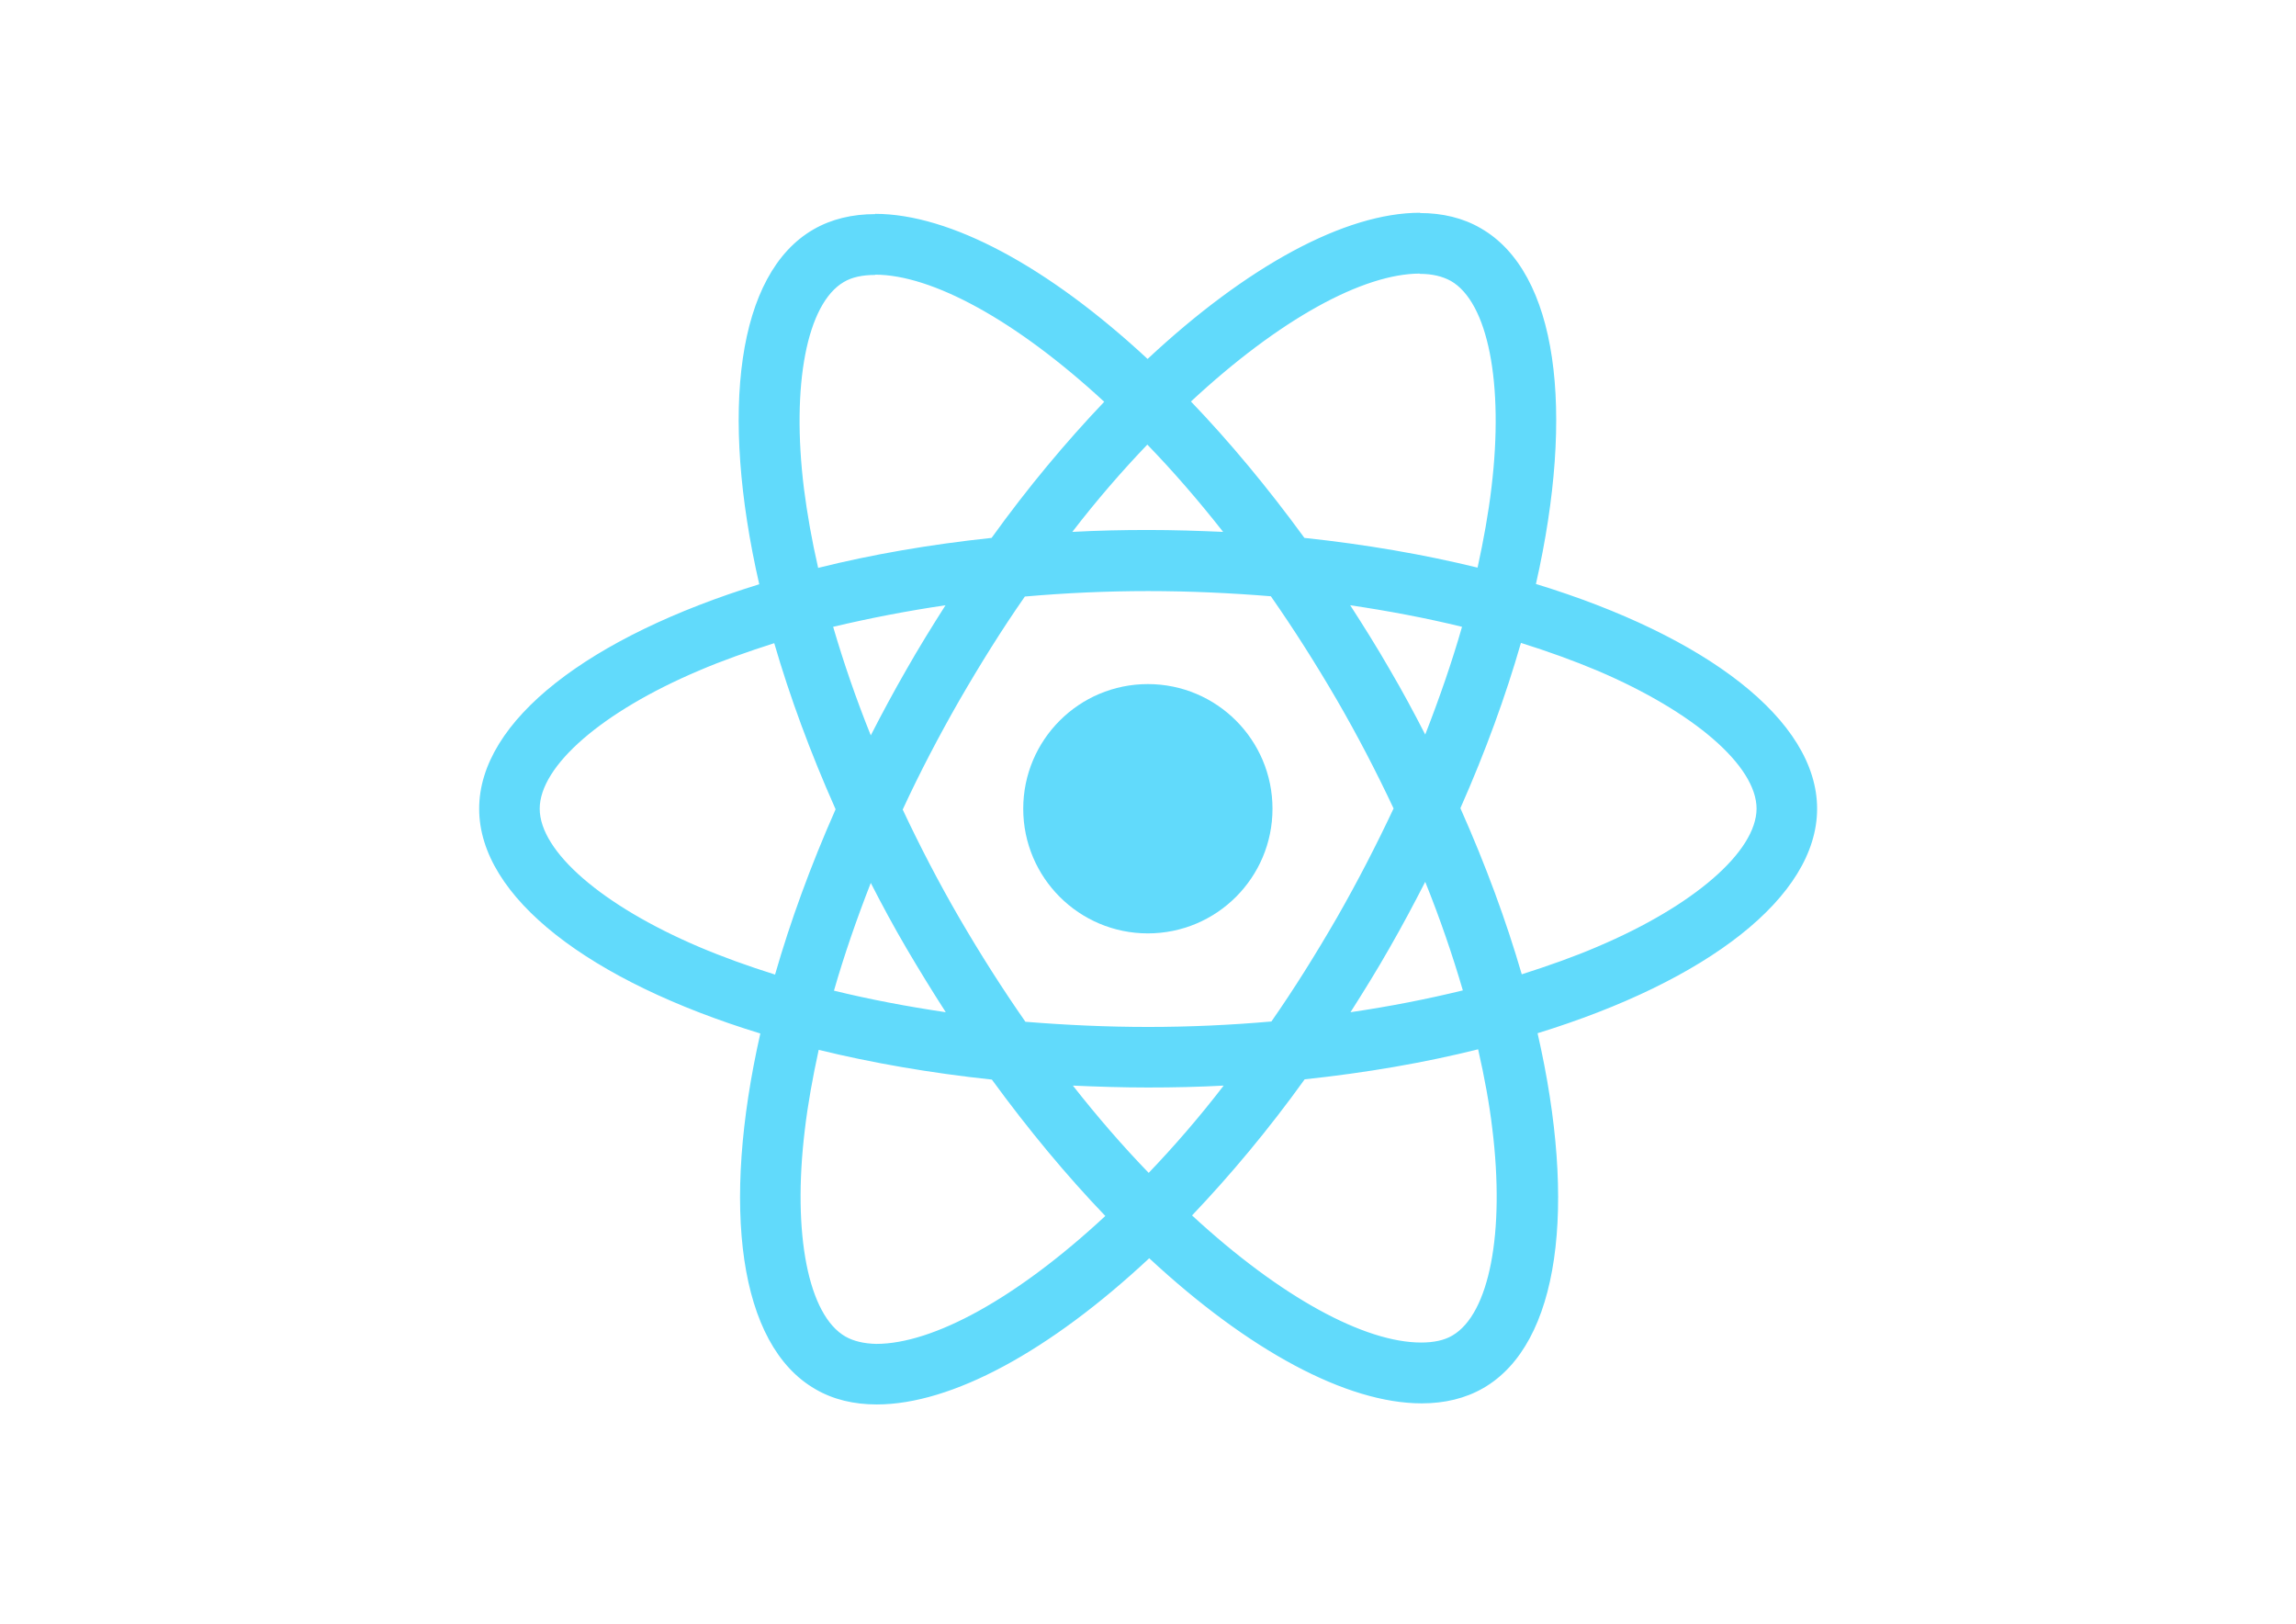
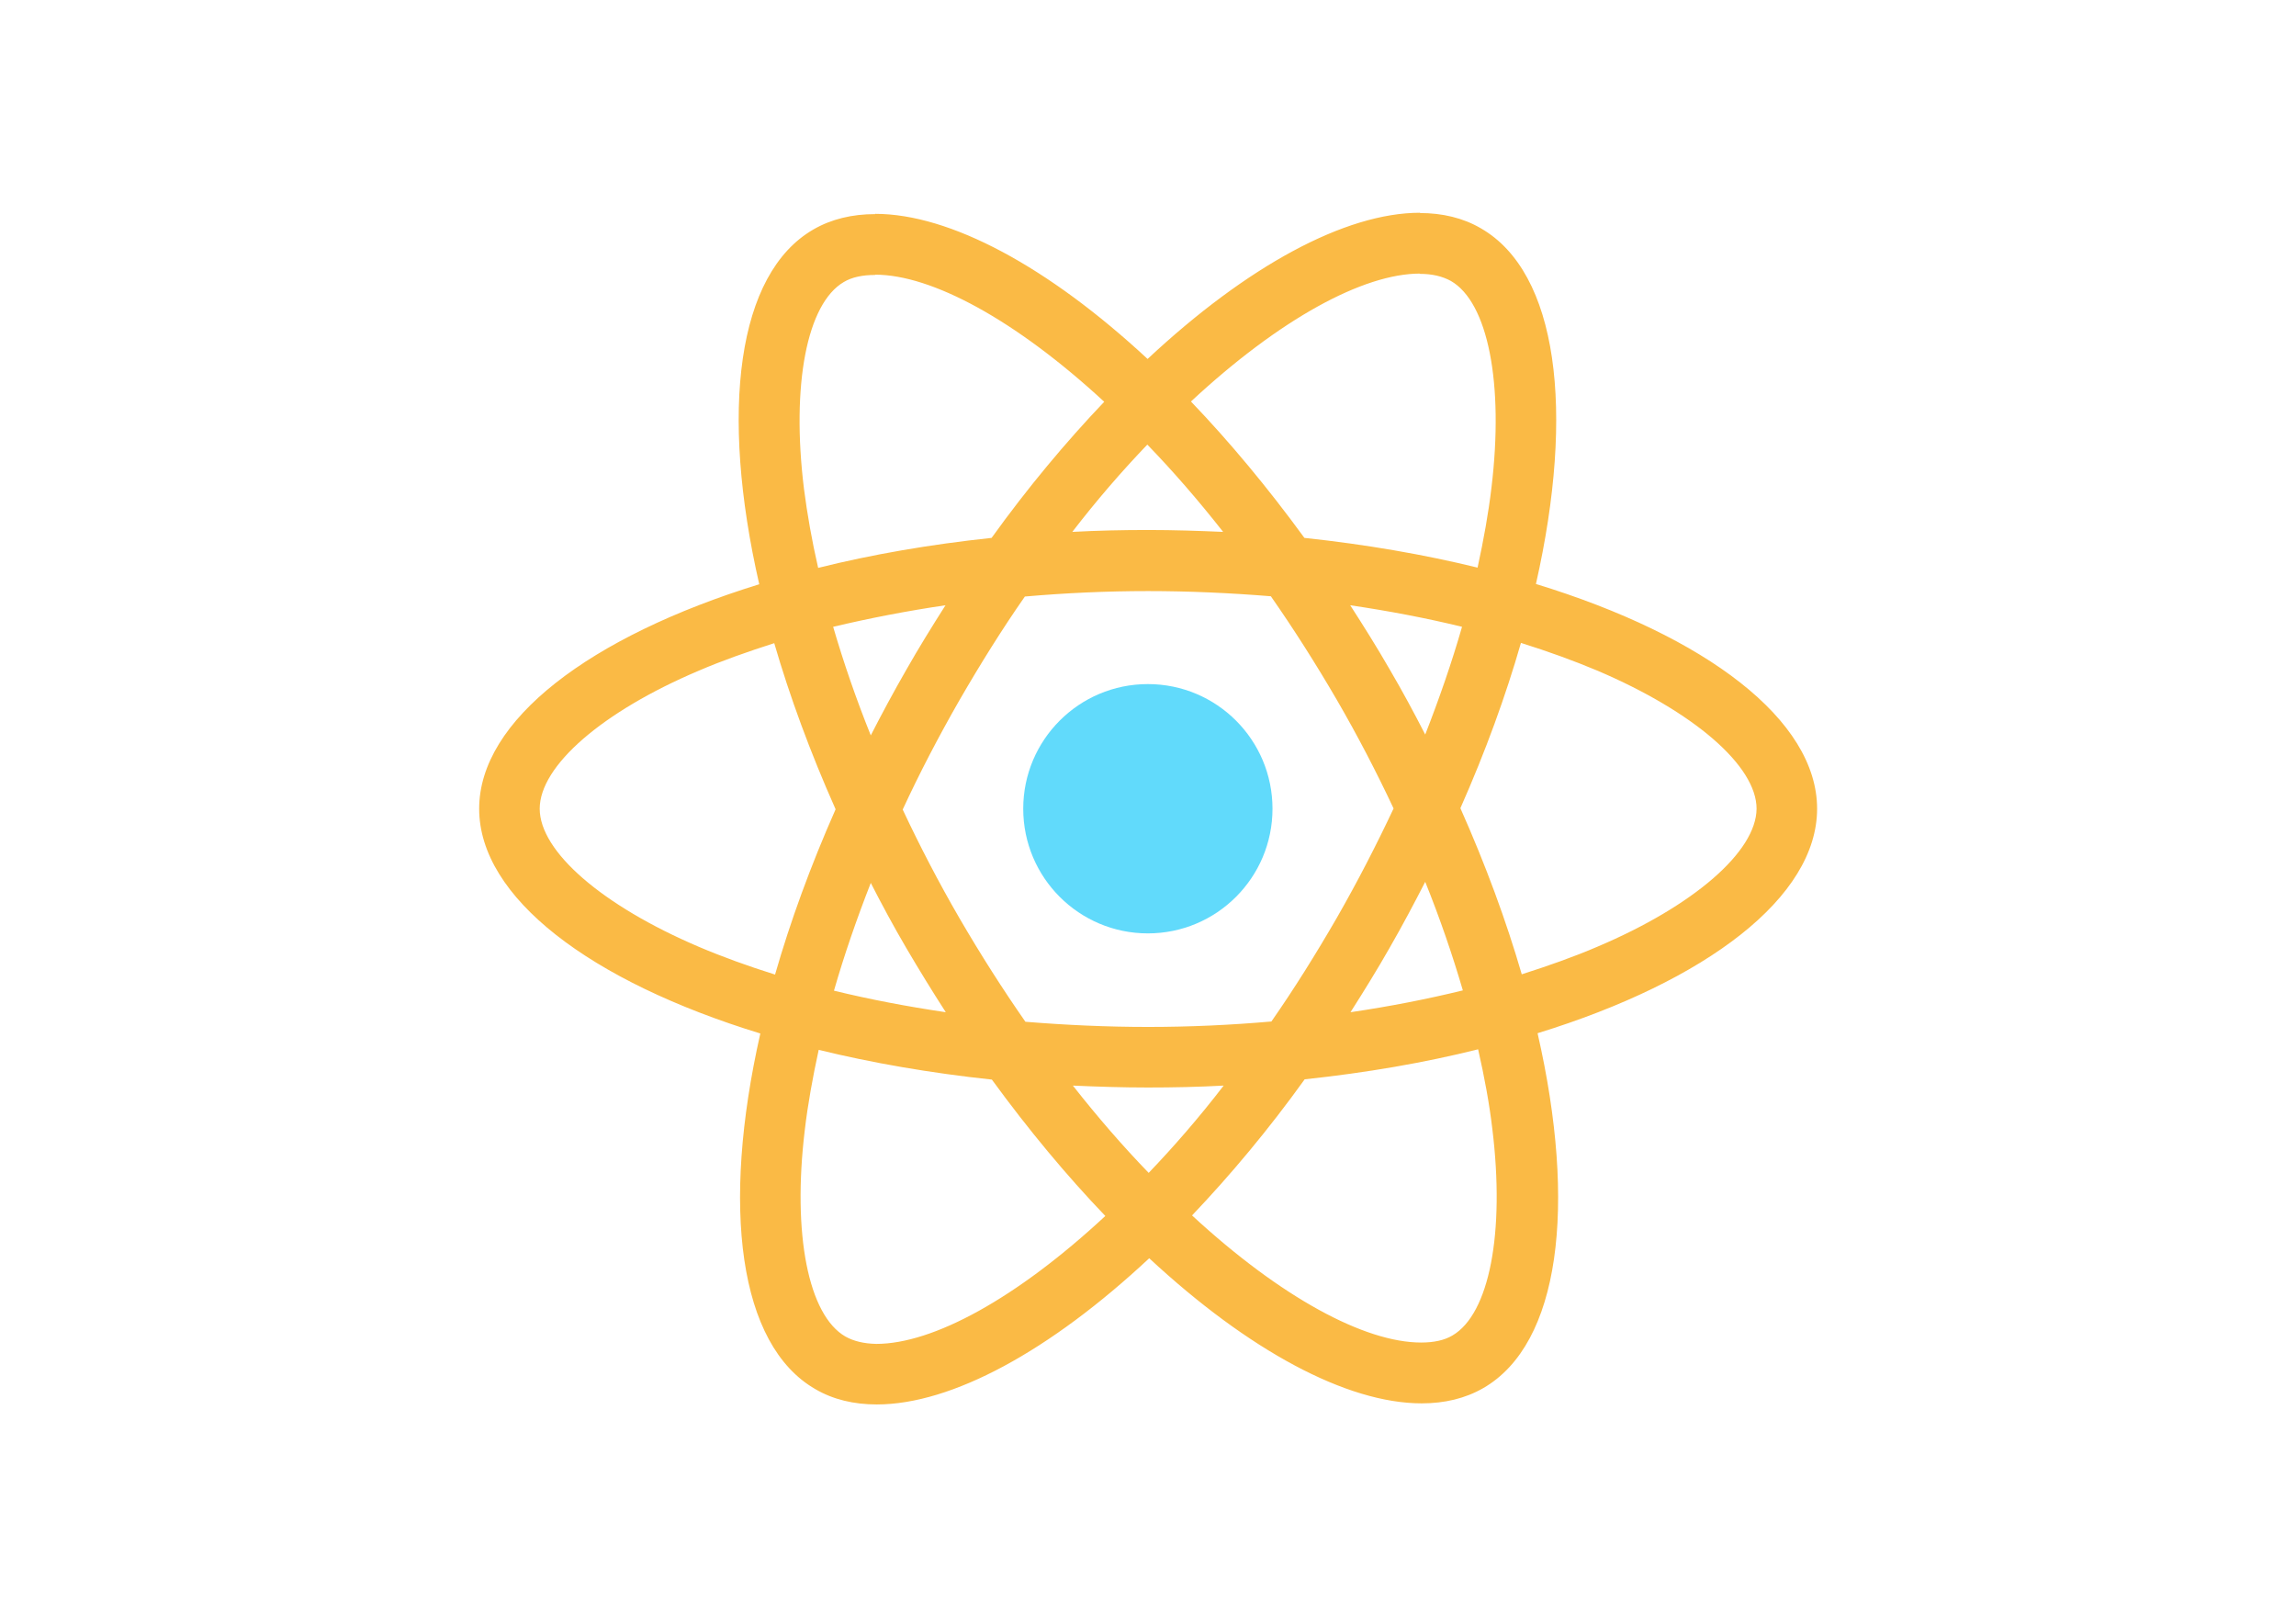
<svg xmlns="http://www.w3.org/2000/svg" version="1.1" id="Layer_2_1_" x="0px" y="0px" viewBox="0 0 841.9 595.3" enable-background="new 0 0 841.9 595.3" xml:space="preserve">
  <g>
-     <path fill="#61DAFB" d="M666.3,296.5c0-32.5-40.7-63.3-103.1-82.4c14.4-63.6,8-114.2-20.2-130.4c-6.5-3.8-14.1-5.6-22.4-5.6v22.3   c4.6,0,8.3,0.9,11.4,2.6c13.6,7.8,19.5,37.5,14.9,75.7c-1.1,9.4-2.9,19.3-5.1,29.4c-19.6-4.8-41-8.5-63.5-10.9   c-13.5-18.5-27.5-35.3-41.6-50c32.6-30.3,63.2-46.9,84-46.9l0-22.3c0,0,0,0,0,0c-27.5,0-63.5,19.6-99.9,53.6   c-36.4-33.8-72.4-53.2-99.9-53.2v22.3c20.7,0,51.4,16.5,84,46.6c-14,14.7-28,31.4-41.3,49.9c-22.6,2.4-44,6.1-63.6,11   c-2.3-10-4-19.7-5.2-29c-4.7-38.2,1.1-67.9,14.6-75.8c3-1.8,6.9-2.6,11.5-2.6l0-22.3c0,0,0,0,0,0c-8.4,0-16,1.8-22.6,5.6   c-28.1,16.2-34.4,66.7-19.9,130.1c-62.2,19.2-102.7,49.9-102.7,82.3c0,32.5,40.7,63.3,103.1,82.4c-14.4,63.6-8,114.2,20.2,130.4   c6.5,3.8,14.1,5.6,22.5,5.6c27.5,0,63.5-19.6,99.9-53.6c36.4,33.8,72.4,53.2,99.9,53.2c8.4,0,16-1.8,22.6-5.6   c28.1-16.2,34.4-66.7,19.9-130.1C625.8,359.7,666.3,328.9,666.3,296.5z M536.1,229.8c-3.7,12.9-8.3,26.2-13.5,39.5   c-4.1-8-8.4-16-13.1-24c-4.6-8-9.5-15.8-14.4-23.4C509.3,224,523,226.6,536.1,229.8z M490.3,336.3c-7.8,13.5-15.8,26.3-24.1,38.2   c-14.9,1.3-30,2-45.2,2c-15.1,0-30.2-0.7-45-1.9c-8.3-11.9-16.4-24.6-24.2-38c-7.6-13.1-14.5-26.4-20.8-39.8   c6.2-13.4,13.2-26.8,20.7-39.9c7.8-13.5,15.8-26.3,24.1-38.2c14.9-1.3,30-2,45.2-2c15.1,0,30.2,0.7,45,1.9   c8.3,11.9,16.4,24.6,24.2,38c7.6,13.1,14.5,26.4,20.8,39.8C504.7,309.8,497.8,323.2,490.3,336.3z M522.6,323.3   c5.4,13.4,10,26.8,13.8,39.8c-13.1,3.2-26.9,5.9-41.2,8c4.9-7.7,9.8-15.6,14.4-23.7C514.2,339.4,518.5,331.3,522.6,323.3z    M421.2,430c-9.3-9.6-18.6-20.3-27.8-32c9,0.4,18.2,0.7,27.5,0.7c9.4,0,18.7-0.2,27.8-0.7C439.7,409.7,430.4,420.4,421.2,430z    M346.8,371.1c-14.2-2.1-27.9-4.7-41-7.9c3.7-12.9,8.3-26.2,13.5-39.5c4.1,8,8.4,16,13.1,24C337.1,355.7,341.9,363.5,346.8,371.1z    M420.7,163c9.3,9.6,18.6,20.3,27.8,32c-9-0.4-18.2-0.7-27.5-0.7c-9.4,0-18.7,0.2-27.8,0.7C402.2,183.3,411.5,172.6,420.7,163z    M346.7,221.9c-4.9,7.7-9.8,15.6-14.4,23.7c-4.6,8-8.9,16-13,24c-5.4-13.4-10-26.8-13.8-39.8C318.6,226.7,332.4,224,346.7,221.9z    M256.2,347.1c-35.4-15.1-58.3-34.9-58.3-50.6c0-15.7,22.9-35.6,58.3-50.6c8.6-3.7,18-7,27.7-10.1c5.7,19.6,13.2,40,22.5,60.9   c-9.2,20.8-16.6,41.1-22.2,60.6C274.3,354.2,264.9,350.8,256.2,347.1z M310,490c-13.6-7.8-19.5-37.5-14.9-75.7   c1.1-9.4,2.9-19.3,5.1-29.4c19.6,4.8,41,8.5,63.5,10.9c13.5,18.5,27.5,35.3,41.6,50c-32.6,30.3-63.2,46.9-84,46.9   C316.8,492.6,313,491.7,310,490z M547.2,413.8c4.7,38.2-1.1,67.9-14.6,75.8c-3,1.8-6.9,2.6-11.5,2.6c-20.7,0-51.4-16.5-84-46.6   c14-14.7,28-31.4,41.3-49.9c22.6-2.4,44-6.1,63.6-11C544.3,394.8,546.1,404.5,547.2,413.8z M585.7,347.1c-8.6,3.7-18,7-27.7,10.1   c-5.7-19.6-13.2-40-22.5-60.9c9.2-20.8,16.6-41.1,22.2-60.6c9.9,3.1,19.3,6.5,28.1,10.2c35.4,15.1,58.3,34.9,58.3,50.6   C644,312.2,621.1,332.1,585.7,347.1z" />
+     <path fill="#FABA45" d="M666.3,296.5c0-32.5-40.7-63.3-103.1-82.4c14.4-63.6,8-114.2-20.2-130.4c-6.5-3.8-14.1-5.6-22.4-5.6v22.3   c4.6,0,8.3,0.9,11.4,2.6c13.6,7.8,19.5,37.5,14.9,75.7c-1.1,9.4-2.9,19.3-5.1,29.4c-19.6-4.8-41-8.5-63.5-10.9   c-13.5-18.5-27.5-35.3-41.6-50c32.6-30.3,63.2-46.9,84-46.9l0-22.3c0,0,0,0,0,0c-27.5,0-63.5,19.6-99.9,53.6   c-36.4-33.8-72.4-53.2-99.9-53.2v22.3c20.7,0,51.4,16.5,84,46.6c-14,14.7-28,31.4-41.3,49.9c-22.6,2.4-44,6.1-63.6,11   c-2.3-10-4-19.7-5.2-29c-4.7-38.2,1.1-67.9,14.6-75.8c3-1.8,6.9-2.6,11.5-2.6l0-22.3c0,0,0,0,0,0c-8.4,0-16,1.8-22.6,5.6   c-28.1,16.2-34.4,66.7-19.9,130.1c-62.2,19.2-102.7,49.9-102.7,82.3c0,32.5,40.7,63.3,103.1,82.4c-14.4,63.6-8,114.2,20.2,130.4   c6.5,3.8,14.1,5.6,22.5,5.6c27.5,0,63.5-19.6,99.9-53.6c36.4,33.8,72.4,53.2,99.9,53.2c8.4,0,16-1.8,22.6-5.6   c28.1-16.2,34.4-66.7,19.9-130.1C625.8,359.7,666.3,328.9,666.3,296.5z M536.1,229.8c-3.7,12.9-8.3,26.2-13.5,39.5   c-4.1-8-8.4-16-13.1-24c-4.6-8-9.5-15.8-14.4-23.4C509.3,224,523,226.6,536.1,229.8z M490.3,336.3c-7.8,13.5-15.8,26.3-24.1,38.2   c-14.9,1.3-30,2-45.2,2c-15.1,0-30.2-0.7-45-1.9c-8.3-11.9-16.4-24.6-24.2-38c-7.6-13.1-14.5-26.4-20.8-39.8   c6.2-13.4,13.2-26.8,20.7-39.9c7.8-13.5,15.8-26.3,24.1-38.2c14.9-1.3,30-2,45.2-2c15.1,0,30.2,0.7,45,1.9   c8.3,11.9,16.4,24.6,24.2,38c7.6,13.1,14.5,26.4,20.8,39.8C504.7,309.8,497.8,323.2,490.3,336.3z M522.6,323.3   c5.4,13.4,10,26.8,13.8,39.8c-13.1,3.2-26.9,5.9-41.2,8c4.9-7.7,9.8-15.6,14.4-23.7C514.2,339.4,518.5,331.3,522.6,323.3z    M421.2,430c-9.3-9.6-18.6-20.3-27.8-32c9,0.4,18.2,0.7,27.5,0.7c9.4,0,18.7-0.2,27.8-0.7C439.7,409.7,430.4,420.4,421.2,430z    M346.8,371.1c-14.2-2.1-27.9-4.7-41-7.9c3.7-12.9,8.3-26.2,13.5-39.5c4.1,8,8.4,16,13.1,24C337.1,355.7,341.9,363.5,346.8,371.1z    M420.7,163c9.3,9.6,18.6,20.3,27.8,32c-9-0.4-18.2-0.7-27.5-0.7c-9.4,0-18.7,0.2-27.8,0.7C402.2,183.3,411.5,172.6,420.7,163z    M346.7,221.9c-4.9,7.7-9.8,15.6-14.4,23.7c-4.6,8-8.9,16-13,24c-5.4-13.4-10-26.8-13.8-39.8C318.6,226.7,332.4,224,346.7,221.9z    M256.2,347.1c-35.4-15.1-58.3-34.9-58.3-50.6c0-15.7,22.9-35.6,58.3-50.6c8.6-3.7,18-7,27.7-10.1c5.7,19.6,13.2,40,22.5,60.9   c-9.2,20.8-16.6,41.1-22.2,60.6C274.3,354.2,264.9,350.8,256.2,347.1z M310,490c-13.6-7.8-19.5-37.5-14.9-75.7   c1.1-9.4,2.9-19.3,5.1-29.4c19.6,4.8,41,8.5,63.5,10.9c13.5,18.5,27.5,35.3,41.6,50c-32.6,30.3-63.2,46.9-84,46.9   C316.8,492.6,313,491.7,310,490z M547.2,413.8c4.7,38.2-1.1,67.9-14.6,75.8c-3,1.8-6.9,2.6-11.5,2.6c-20.7,0-51.4-16.5-84-46.6   c14-14.7,28-31.4,41.3-49.9c22.6-2.4,44-6.1,63.6-11C544.3,394.8,546.1,404.5,547.2,413.8z M585.7,347.1c-8.6,3.7-18,7-27.7,10.1   c-5.7-19.6-13.2-40-22.5-60.9c9.2-20.8,16.6-41.1,22.2-60.6c9.9,3.1,19.3,6.5,28.1,10.2c35.4,15.1,58.3,34.9,58.3,50.6   C644,312.2,621.1,332.1,585.7,347.1z" />
    <polygon fill="#61DAFB" points="320.8,78.4 320.8,78.4 320.8,78.4  " />
    <circle fill="#61DAFB" cx="420.9" cy="296.5" r="45.7" />
    <polygon fill="#61DAFB" points="520.5,78.1 520.5,78.1 520.5,78.1  " />
  </g>
</svg>
